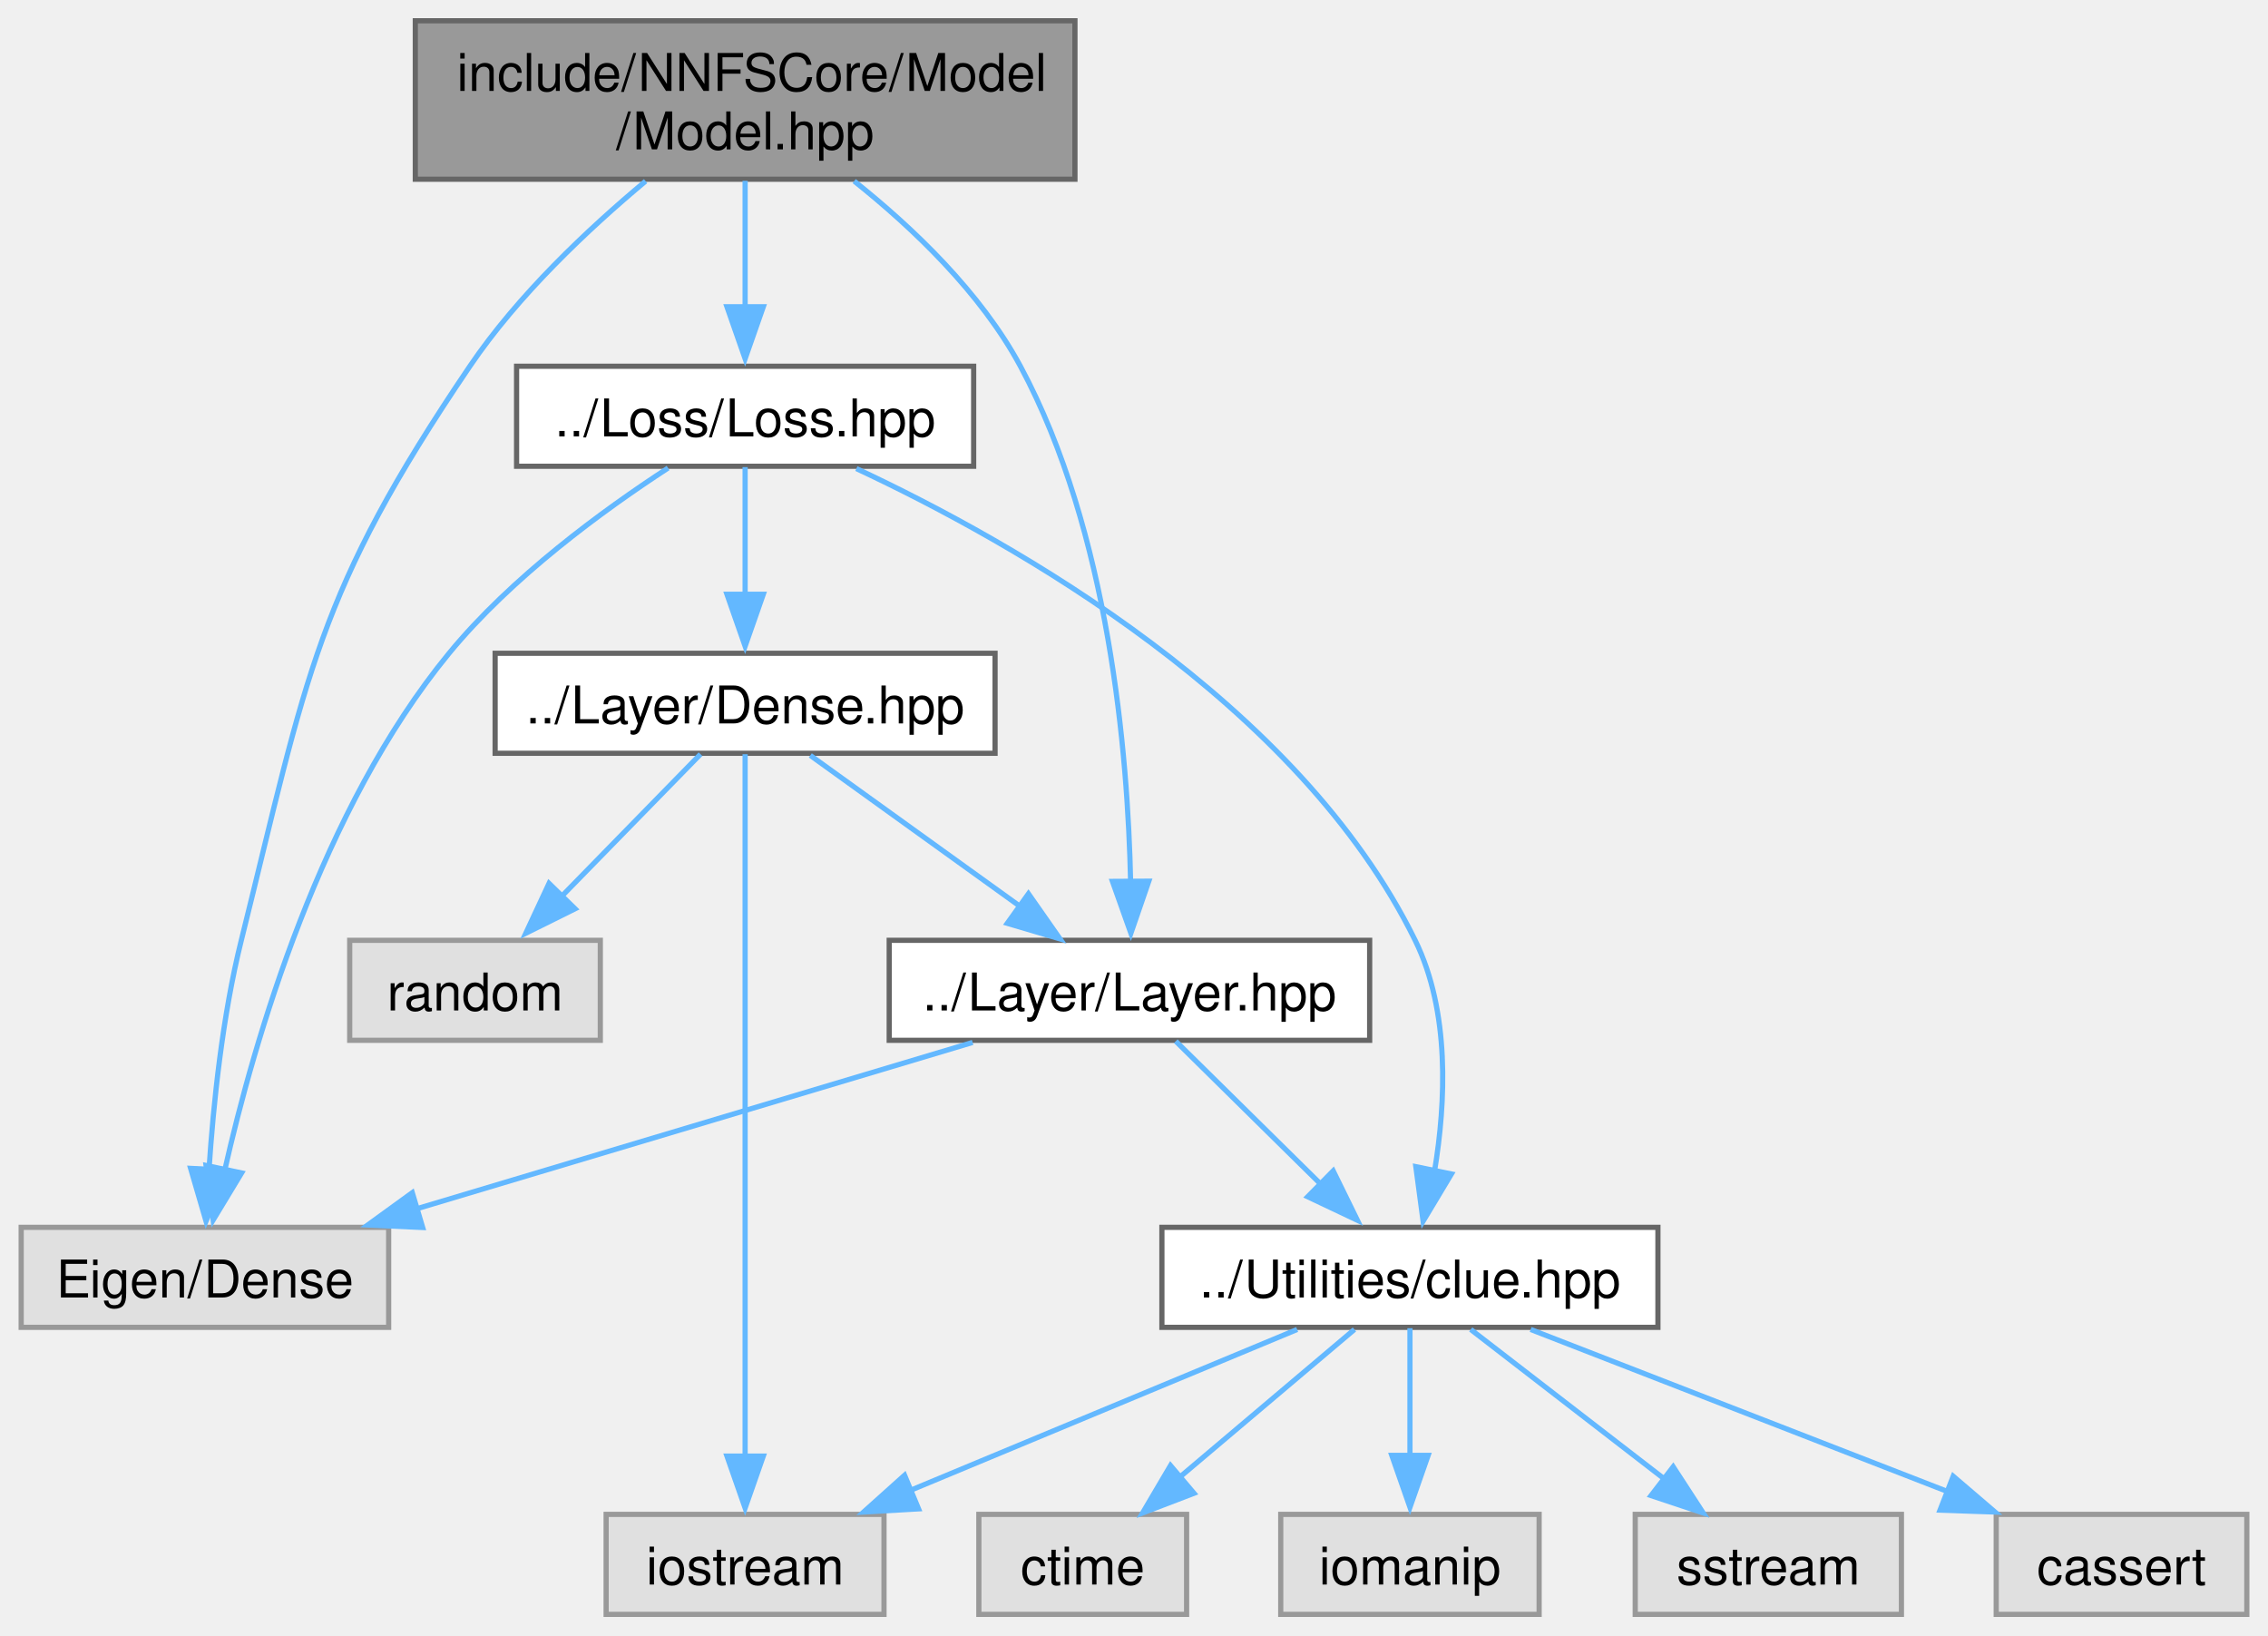
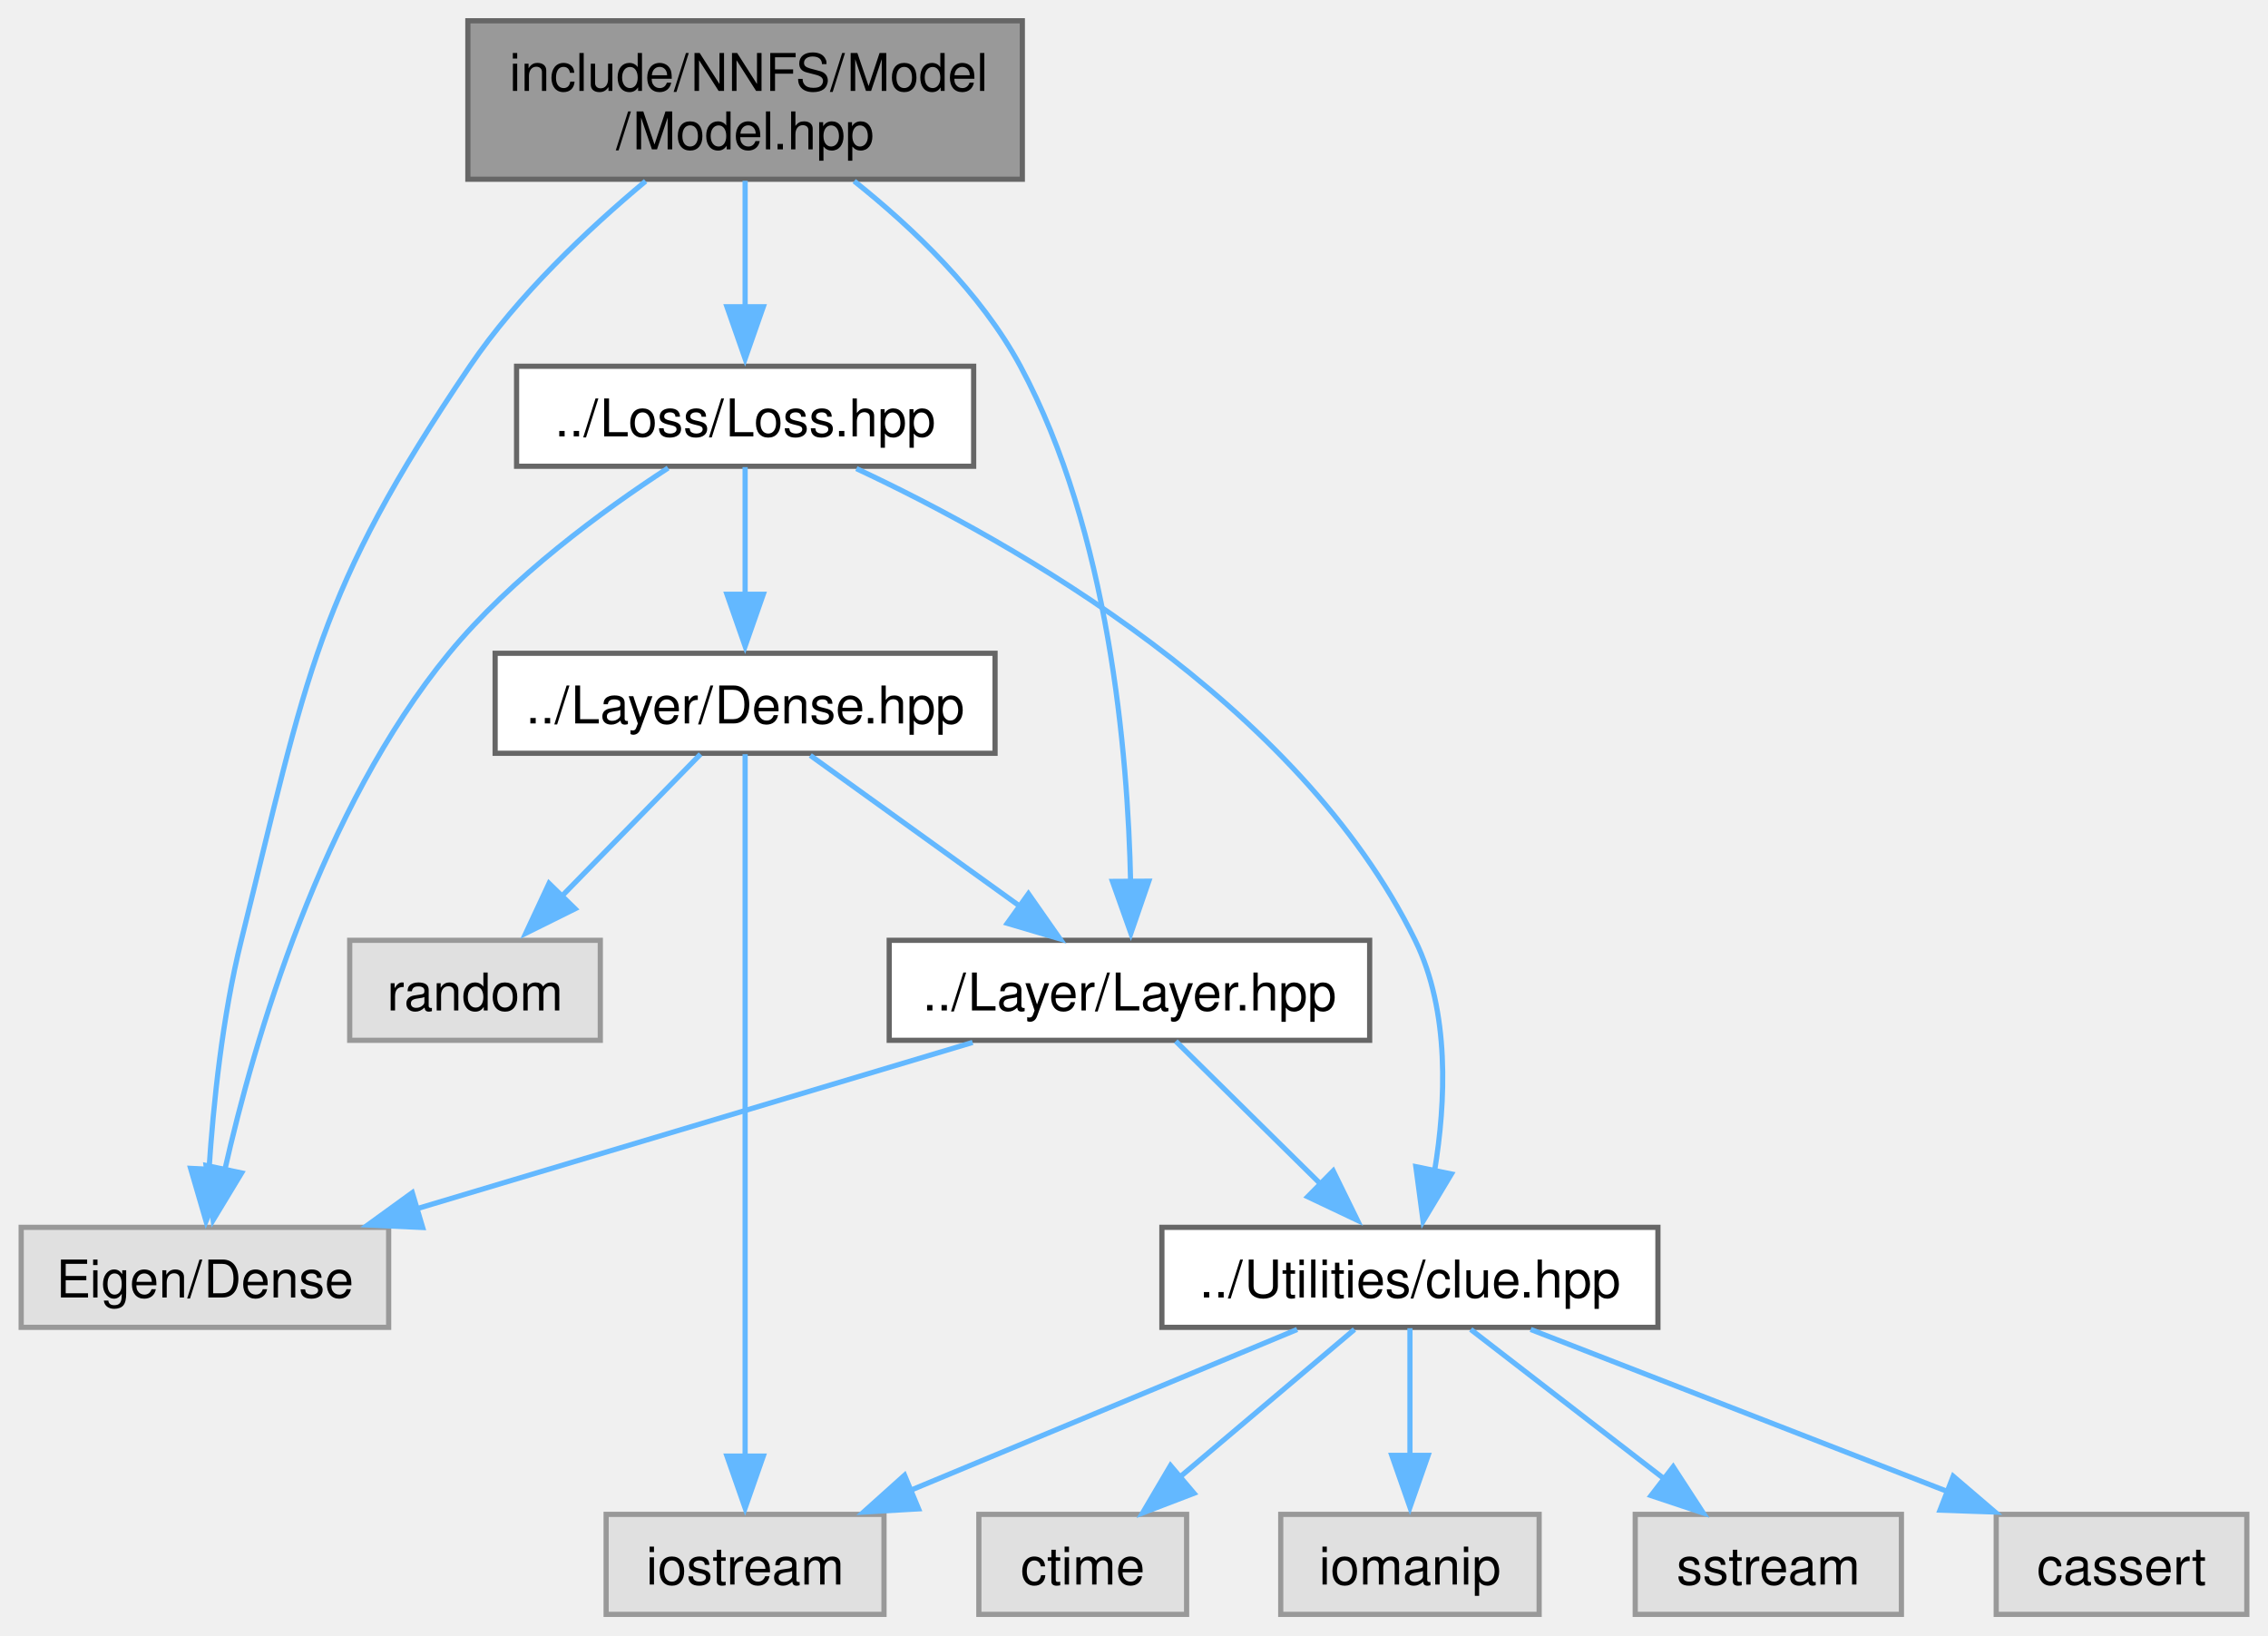
<svg xmlns="http://www.w3.org/2000/svg" xmlns:xlink="http://www.w3.org/1999/xlink" width="437pt" height="315pt" viewBox="0.00 0.00 436.50 314.75">
  <g id="graph0" class="graph" transform="scale(1 1) rotate(0) translate(4 310.75)">
    <g id="node1" class="node">
      <g id="a_node1">
        <a xlink:title=" ">
-           <polygon fill="#999999" stroke="#666666" points="202.88,-306.75 75.88,-306.75 75.88,-276.25 202.88,-276.25 202.88,-306.75" />
-           <text text-anchor="start" x="83.88" y="-293.25" font-family="Helvetica,sans-Serif" font-size="10.00">include/NNFSCore/Model</text>
+           <polygon fill="#999999" stroke="#666666" points="192.75,-306.75 86,-306.75 86,-276.25 192.75,-276.25 192.75,-306.75" />
+           <text text-anchor="start" x="94" y="-293.25" font-family="Helvetica,sans-Serif" font-size="10.00">include/NNFS/Model</text>
          <text text-anchor="middle" x="139.38" y="-282" font-family="Helvetica,sans-Serif" font-size="10.00">/Model.hpp</text>
        </a>
      </g>
    </g>
    <g id="node2" class="node">
      <g id="a_node2">
        <a xlink:title=" ">
          <polygon fill="#e0e0e0" stroke="#999999" points="70.75,-74.5 0,-74.5 0,-55.25 70.75,-55.25 70.75,-74.5" />
          <text text-anchor="middle" x="35.38" y="-61" font-family="Helvetica,sans-Serif" font-size="10.00">Eigen/Dense</text>
        </a>
      </g>
    </g>
    <g id="edge1" class="edge">
      <path fill="none" stroke="#63b8ff" d="M120.22,-275.88C109.14,-266.64 95.62,-253.9 86.38,-240.25 56.72,-196.49 55.15,-181.04 42.38,-129.75 38.74,-115.15 36.99,-98.2 36.15,-85.43" />
      <polygon fill="#63b8ff" stroke="#63b8ff" points="39.61,-85.49 35.59,-75.68 32.62,-85.85 39.61,-85.49" />
    </g>
    <g id="node3" class="node">
      <g id="a_node3">
        <a xlink:href="_layer_8hpp.html" target="_top" xlink:title=" ">
          <polygon fill="white" stroke="#666666" points="259.62,-129.75 167.12,-129.75 167.12,-110.5 259.62,-110.5 259.62,-129.75" />
          <text text-anchor="middle" x="213.38" y="-116.25" font-family="Helvetica,sans-Serif" font-size="10.00">../Layer/Layer.hpp</text>
        </a>
      </g>
    </g>
    <g id="edge2" class="edge">
      <path fill="none" stroke="#63b8ff" d="M160.38,-275.89C171.65,-266.91 184.75,-254.43 192.38,-240.25 209.47,-208.44 213.08,-165.62 213.6,-140.93" />
      <polygon fill="#63b8ff" stroke="#63b8ff" points="217.1,-141.13 213.65,-131.11 210.1,-141.09 217.1,-141.13" />
    </g>
    <g id="node10" class="node">
      <g id="a_node10">
        <a xlink:href="_loss_8hpp.html" target="_top" xlink:title=" ">
          <polygon fill="white" stroke="#666666" points="183.38,-240.25 95.38,-240.25 95.38,-221 183.38,-221 183.38,-240.25" />
          <text text-anchor="middle" x="139.38" y="-226.75" font-family="Helvetica,sans-Serif" font-size="10.00">../Loss/Loss.hpp</text>
        </a>
      </g>
    </g>
    <g id="edge10" class="edge">
      <path fill="none" stroke="#63b8ff" d="M139.38,-275.95C139.38,-268.62 139.38,-259.62 139.38,-251.66" />
      <polygon fill="#63b8ff" stroke="#63b8ff" points="142.88,-251.7 139.38,-241.7 135.88,-251.7 142.88,-251.7" />
    </g>
    <g id="edge3" class="edge">
      <path fill="none" stroke="#63b8ff" d="M183.18,-110.09C153.64,-101.26 108.47,-87.74 75.84,-77.98" />
      <polygon fill="#63b8ff" stroke="#63b8ff" points="77.3,-74.47 66.72,-74.95 75.3,-81.17 77.3,-74.47" />
    </g>
    <g id="node4" class="node">
      <g id="a_node4">
        <a xlink:href="clue_8hpp.html" target="_top" xlink:title=" ">
          <polygon fill="white" stroke="#666666" points="315.12,-74.5 219.62,-74.5 219.62,-55.25 315.12,-55.25 315.12,-74.5" />
          <text text-anchor="middle" x="267.38" y="-61" font-family="Helvetica,sans-Serif" font-size="10.00">../Utilities/clue.hpp</text>
        </a>
      </g>
    </g>
    <g id="edge4" class="edge">
      <path fill="none" stroke="#63b8ff" d="M222.29,-110.33C229.98,-102.75 241.3,-91.59 250.67,-82.35" />
      <polygon fill="#63b8ff" stroke="#63b8ff" points="252.6,-85.37 257.26,-75.86 247.69,-80.39 252.6,-85.37" />
    </g>
    <g id="node5" class="node">
      <g id="a_node5">
        <a xlink:title=" ">
          <polygon fill="#e0e0e0" stroke="#999999" points="292.25,-19.25 242.5,-19.25 242.5,0 292.25,0 292.25,-19.25" />
          <text text-anchor="middle" x="267.38" y="-5.75" font-family="Helvetica,sans-Serif" font-size="10.00">iomanip</text>
        </a>
      </g>
    </g>
    <g id="edge5" class="edge">
      <path fill="none" stroke="#63b8ff" d="M267.38,-55.08C267.38,-48.42 267.38,-38.99 267.38,-30.53" />
      <polygon fill="#63b8ff" stroke="#63b8ff" points="270.88,-30.61 267.38,-20.61 263.88,-30.61 270.88,-30.61" />
    </g>
    <g id="node6" class="node">
      <g id="a_node6">
        <a xlink:title=" ">
          <polygon fill="#e0e0e0" stroke="#999999" points="362,-19.25 310.75,-19.25 310.75,0 362,0 362,-19.25" />
          <text text-anchor="middle" x="336.38" y="-5.75" font-family="Helvetica,sans-Serif" font-size="10.00">sstream</text>
        </a>
      </g>
    </g>
    <g id="edge6" class="edge">
      <path fill="none" stroke="#63b8ff" d="M279.08,-54.84C289.25,-46.99 304.21,-35.45 316.29,-26.12" />
      <polygon fill="#63b8ff" stroke="#63b8ff" points="318.06,-28.41 323.84,-19.52 313.79,-22.86 318.06,-28.41" />
    </g>
    <g id="node7" class="node">
      <g id="a_node7">
        <a xlink:title=" ">
          <polygon fill="#e0e0e0" stroke="#999999" points="428.5,-19.25 380.25,-19.25 380.25,0 428.5,0 428.5,-19.25" />
          <text text-anchor="middle" x="404.38" y="-5.75" font-family="Helvetica,sans-Serif" font-size="10.00">cassert</text>
        </a>
      </g>
    </g>
    <g id="edge7" class="edge">
      <path fill="none" stroke="#63b8ff" d="M290.62,-54.84C312.66,-46.27 346.02,-33.31 370.92,-23.63" />
      <polygon fill="#63b8ff" stroke="#63b8ff" points="371.97,-26.59 380.02,-19.7 369.43,-20.06 371.97,-26.59" />
    </g>
    <g id="node8" class="node">
      <g id="a_node8">
        <a xlink:title=" ">
          <polygon fill="#e0e0e0" stroke="#999999" points="166.12,-19.25 112.62,-19.25 112.62,0 166.12,0 166.12,-19.25" />
          <text text-anchor="middle" x="139.38" y="-5.75" font-family="Helvetica,sans-Serif" font-size="10.00">iostream</text>
        </a>
      </g>
    </g>
    <g id="edge8" class="edge">
      <path fill="none" stroke="#63b8ff" d="M245.66,-54.84C225.25,-46.35 194.45,-33.54 171.25,-23.89" />
      <polygon fill="#63b8ff" stroke="#63b8ff" points="172.77,-20.31 162.19,-19.7 170.08,-26.78 172.77,-20.31" />
    </g>
    <g id="node9" class="node">
      <g id="a_node9">
        <a xlink:title=" ">
          <polygon fill="#e0e0e0" stroke="#999999" points="224.38,-19.25 184.38,-19.25 184.38,0 224.38,0 224.38,-19.25" />
          <text text-anchor="middle" x="204.38" y="-5.75" font-family="Helvetica,sans-Serif" font-size="10.00">ctime</text>
        </a>
      </g>
    </g>
    <g id="edge9" class="edge">
      <path fill="none" stroke="#63b8ff" d="M256.69,-54.84C247.49,-47.07 234.01,-35.67 223.04,-26.4" />
      <polygon fill="#63b8ff" stroke="#63b8ff" points="225.8,-23.31 215.9,-19.52 221.28,-28.65 225.8,-23.31" />
    </g>
    <g id="edge11" class="edge">
      <path fill="none" stroke="#63b8ff" d="M124.55,-220.66C112.09,-212.55 94.42,-199.66 82.38,-185 57.76,-155.04 44.87,-110.62 39.16,-85.35" />
      <polygon fill="#63b8ff" stroke="#63b8ff" points="42.44,-84.97 36.96,-75.91 35.59,-86.41 42.44,-84.97" />
    </g>
    <g id="edge12" class="edge">
      <path fill="none" stroke="#63b8ff" d="M160.8,-220.55C191.27,-206.3 245.92,-175.52 268.38,-129.75 275.11,-116.03 274.3,-98.57 272.12,-85.37" />
      <polygon fill="#63b8ff" stroke="#63b8ff" points="275.36,-84.77 269.91,-75.68 268.51,-86.18 275.36,-84.77" />
    </g>
    <g id="node11" class="node">
      <g id="a_node11">
        <a xlink:href="_dense_8hpp.html" target="_top" xlink:title=" ">
          <polygon fill="white" stroke="#666666" points="187.5,-185 91.25,-185 91.25,-165.75 187.5,-165.75 187.5,-185" />
          <text text-anchor="middle" x="139.38" y="-171.5" font-family="Helvetica,sans-Serif" font-size="10.00">../Layer/Dense.hpp</text>
        </a>
      </g>
    </g>
    <g id="edge13" class="edge">
      <path fill="none" stroke="#63b8ff" d="M139.38,-220.83C139.38,-214.17 139.38,-204.74 139.38,-196.28" />
      <polygon fill="#63b8ff" stroke="#63b8ff" points="142.88,-196.36 139.38,-186.36 135.88,-196.36 142.88,-196.36" />
    </g>
    <g id="edge16" class="edge">
      <path fill="none" stroke="#63b8ff" d="M151.93,-165.34C162.94,-157.41 179.19,-145.72 192.22,-136.35" />
      <polygon fill="#63b8ff" stroke="#63b8ff" points="193.93,-138.71 200.01,-130.02 189.85,-133.02 193.93,-138.71" />
    </g>
    <g id="edge14" class="edge">
      <path fill="none" stroke="#63b8ff" d="M139.38,-165.57C139.38,-140.14 139.38,-66.1 139.38,-30.37" />
      <polygon fill="#63b8ff" stroke="#63b8ff" points="142.88,-30.47 139.38,-20.47 135.88,-30.47 142.88,-30.47" />
    </g>
    <g id="node12" class="node">
      <g id="a_node12">
        <a xlink:title=" ">
          <polygon fill="#e0e0e0" stroke="#999999" points="111.5,-129.75 63.25,-129.75 63.25,-110.5 111.5,-110.5 111.5,-129.75" />
          <text text-anchor="middle" x="87.38" y="-116.25" font-family="Helvetica,sans-Serif" font-size="10.00">random</text>
        </a>
      </g>
    </g>
    <g id="edge15" class="edge">
      <path fill="none" stroke="#63b8ff" d="M130.79,-165.58C123.46,-158.07 112.7,-147.06 103.73,-137.88" />
      <polygon fill="#63b8ff" stroke="#63b8ff" points="106.64,-135.82 97.15,-131.11 101.63,-140.71 106.64,-135.82" />
    </g>
  </g>
</svg>
